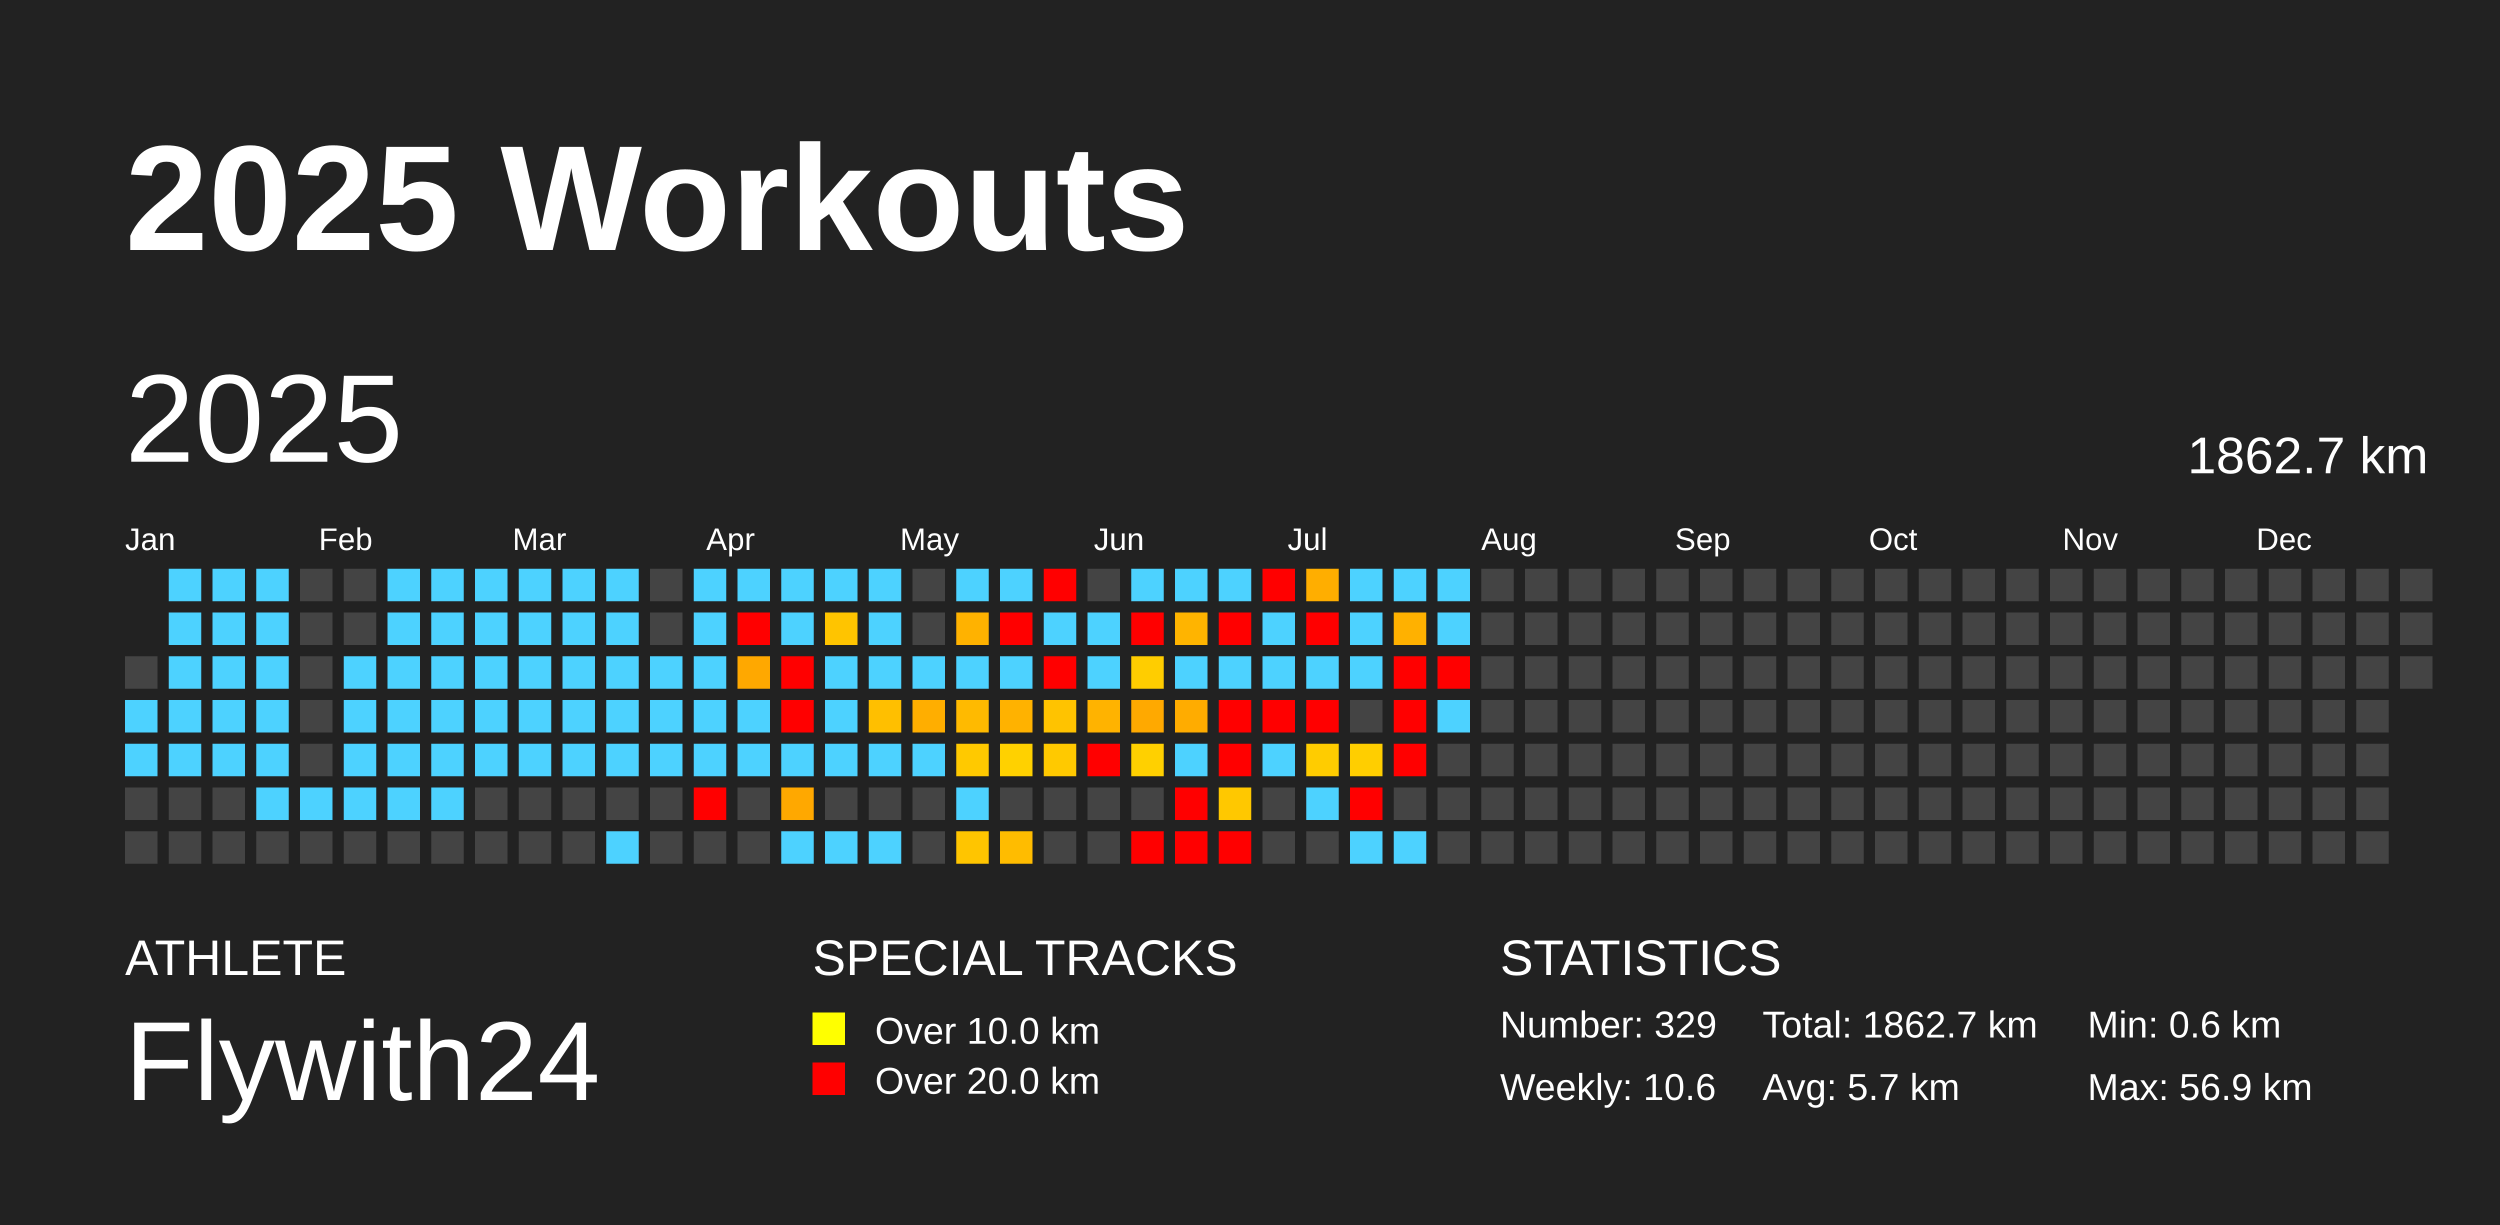
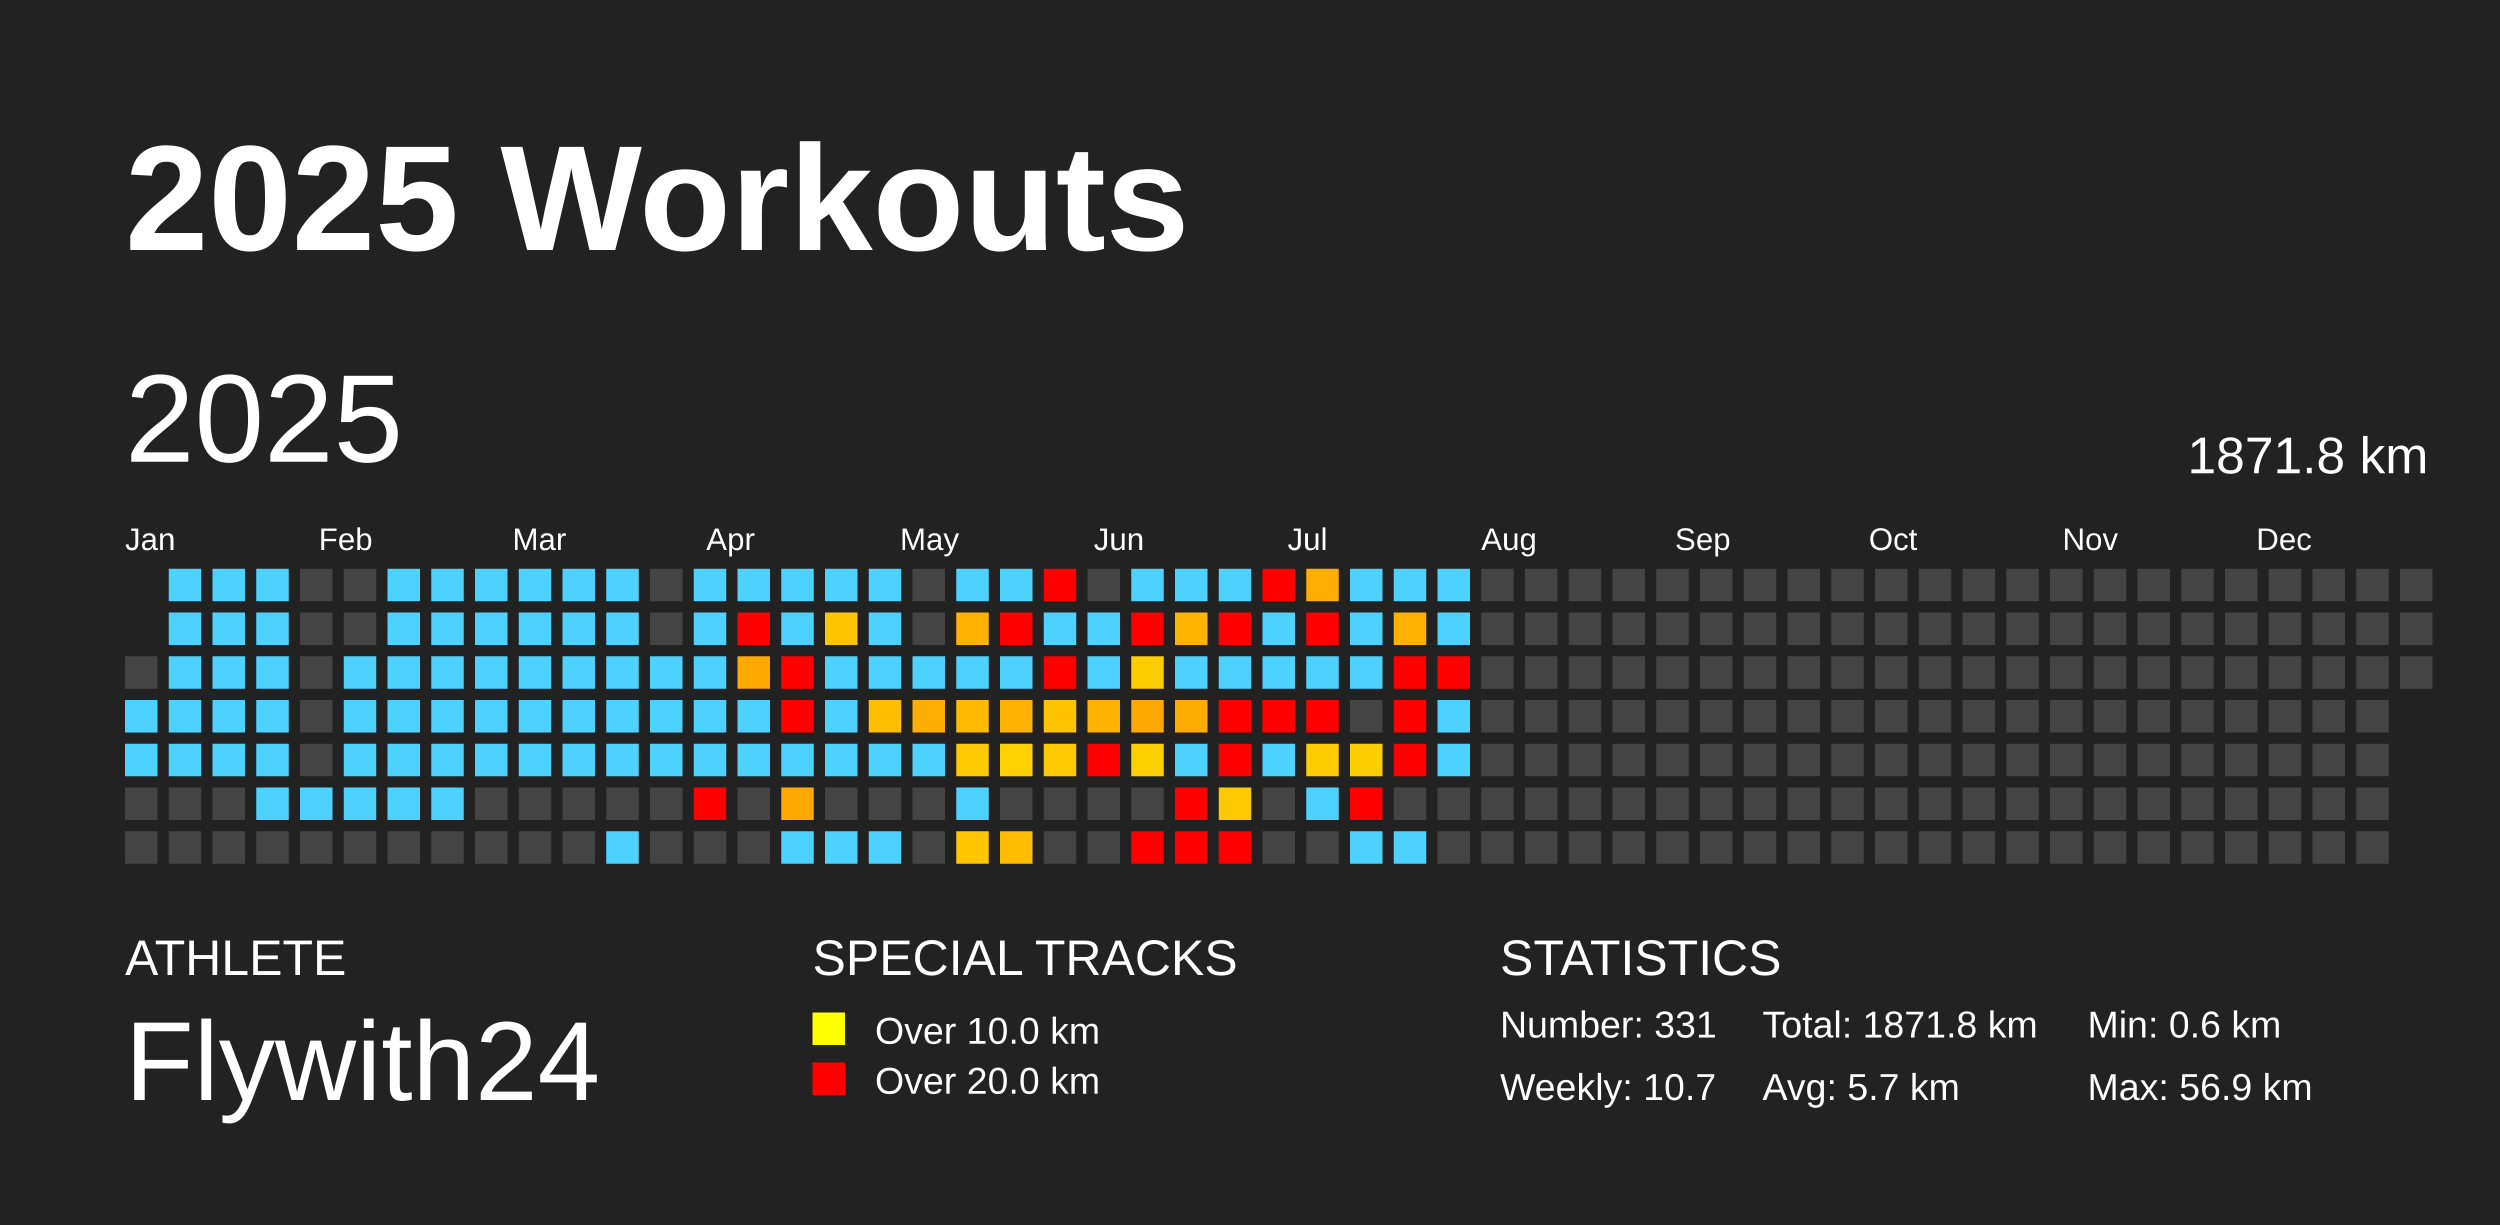
<svg xmlns="http://www.w3.org/2000/svg" baseProfile="full" height="98mm" version="1.1" viewBox="0,0,200,98" width="200mm">
  <defs />
  <rect fill="#222222" height="98" width="200" x="0" y="0" />
  <text fill="#FFFFFF" style="font-size:12px; font-family:Arial; font-weight:bold;" x="10" y="20">2025 Workouts</text>
  <text fill="#FFFFFF" style="font-size:4px; font-family:Arial" x="10" y="78">ATHLETE</text>
  <text fill="#FFFFFF" style="font-size:9px; font-family:Arial" x="10" y="88">Flywith24</text>
  <text fill="#FFFFFF" style="font-size:4px; font-family:Arial" x="65" y="78">SPECIAL TRACKS</text>
  <rect fill="yellow" height="2.6" width="2.6" x="65" y="81" />
  <text fill="#FFFFFF" style="font-size:3px; font-family:Arial" x="70" y="83.5">Over 10.0 km</text>
  <rect fill="red" height="2.6" width="2.6" x="65" y="85" />
  <text fill="#FFFFFF" style="font-size:3px; font-family:Arial" x="70" y="87.5">Over 20.0 km</text>
  <text fill="#FFFFFF" style="font-size:4px; font-family:Arial" x="120" y="78">STATISTICS</text>
-   <text fill="#FFFFFF" style="font-size:3px; font-family:Arial" x="120" y="83">Number: 329</text>
-   <text fill="#FFFFFF" style="font-size:3px; font-family:Arial" x="120" y="88">Weekly: 10.6</text>
-   <text fill="#FFFFFF" style="font-size:3px; font-family:Arial" x="141" y="83">Total: 1862.7 km</text>
+   <text fill="#FFFFFF" style="font-size:3px; font-family:Arial" x="120" y="83">Number: 331</text>
+   <text fill="#FFFFFF" style="font-size:3px; font-family:Arial" x="120" y="88">Weekly: 10.7</text>
+   <text fill="#FFFFFF" style="font-size:3px; font-family:Arial" x="141" y="83">Total: 1871.8 km</text>
  <text fill="#FFFFFF" style="font-size:3px; font-family:Arial" x="141" y="88">Avg: 5.7 km</text>
  <text fill="#FFFFFF" style="font-size:3px; font-family:Arial" x="167" y="83">Min: 0.6 km</text>
  <text fill="#FFFFFF" style="font-size:3px; font-family:Arial" x="167" y="88">Max: 56.9 km</text>
  <text dominant-baseline="hanging" fill="#FFFFFF" style="font-size:10.0px; font-family:Arial;" x="10" y="30">2025</text>
-   <text dominant-baseline="hanging" fill="#FFFFFF" style="font-size:4.125px; font-family:Arial;" x="175" y="35">1862.7 km</text>
+   <text dominant-baseline="hanging" fill="#FFFFFF" style="font-size:4.125px; font-family:Arial;" x="175" y="35">1871.8 km</text>
  <text fill="#FFFFFF" style="font-size:2.5px; font-family:Arial" x="10.0" y="44">Jan</text>
  <text fill="#FFFFFF" style="font-size:2.5px; font-family:Arial" x="25.5" y="44">Feb</text>
  <text fill="#FFFFFF" style="font-size:2.5px; font-family:Arial" x="41.0" y="44">Mar</text>
  <text fill="#FFFFFF" style="font-size:2.5px; font-family:Arial" x="56.5" y="44">Apr</text>
  <text fill="#FFFFFF" style="font-size:2.5px; font-family:Arial" x="72.0" y="44">May</text>
  <text fill="#FFFFFF" style="font-size:2.5px; font-family:Arial" x="87.5" y="44">Jun</text>
  <text fill="#FFFFFF" style="font-size:2.5px; font-family:Arial" x="103.0" y="44">Jul</text>
  <text fill="#FFFFFF" style="font-size:2.5px; font-family:Arial" x="118.5" y="44">Aug</text>
  <text fill="#FFFFFF" style="font-size:2.5px; font-family:Arial" x="134.0" y="44">Sep</text>
  <text fill="#FFFFFF" style="font-size:2.5px; font-family:Arial" x="149.5" y="44">Oct</text>
  <text fill="#FFFFFF" style="font-size:2.5px; font-family:Arial" x="165.0" y="44">Nov</text>
  <text fill="#FFFFFF" style="font-size:2.5px; font-family:Arial" x="180.5" y="44">Dec</text>
  <rect fill="#444444" height="2.6" width="2.6" x="10.0" y="52.5" />
  <rect fill="#4dd2ff" height="2.6" width="2.6" x="10.0" y="56.0" />
  <rect fill="#4dd2ff" height="2.6" width="2.6" x="10.0" y="59.5" />
  <rect fill="#444444" height="2.6" width="2.6" x="10.0" y="63.0" />
  <rect fill="#444444" height="2.6" width="2.6" x="10.0" y="66.5" />
  <rect fill="#4dd2ff" height="2.6" width="2.6" x="13.5" y="45.5" />
  <rect fill="#4dd2ff" height="2.6" width="2.6" x="13.5" y="49.0" />
  <rect fill="#4dd2ff" height="2.6" width="2.6" x="13.5" y="52.5" />
  <rect fill="#4dd2ff" height="2.6" width="2.6" x="13.5" y="56.0" />
  <rect fill="#4dd2ff" height="2.6" width="2.6" x="13.5" y="59.5" />
  <rect fill="#444444" height="2.6" width="2.6" x="13.5" y="63.0" />
  <rect fill="#444444" height="2.6" width="2.6" x="13.5" y="66.5" />
  <rect fill="#4dd2ff" height="2.6" width="2.6" x="17.0" y="45.5" />
  <rect fill="#4dd2ff" height="2.6" width="2.6" x="17.0" y="49.0" />
  <rect fill="#4dd2ff" height="2.6" width="2.6" x="17.0" y="52.5" />
  <rect fill="#4dd2ff" height="2.6" width="2.6" x="17.0" y="56.0" />
  <rect fill="#4dd2ff" height="2.6" width="2.6" x="17.0" y="59.5" />
  <rect fill="#444444" height="2.6" width="2.6" x="17.0" y="63.0" />
  <rect fill="#444444" height="2.6" width="2.6" x="17.0" y="66.5" />
  <rect fill="#4dd2ff" height="2.6" width="2.6" x="20.5" y="45.5" />
  <rect fill="#4dd2ff" height="2.6" width="2.6" x="20.5" y="49.0" />
  <rect fill="#4dd2ff" height="2.6" width="2.6" x="20.5" y="52.5" />
  <rect fill="#4dd2ff" height="2.6" width="2.6" x="20.5" y="56.0" />
  <rect fill="#4dd2ff" height="2.6" width="2.6" x="20.5" y="59.5" />
  <rect fill="#4dd2ff" height="2.6" width="2.6" x="20.5" y="63.0" />
  <rect fill="#444444" height="2.6" width="2.6" x="20.5" y="66.5" />
  <rect fill="#444444" height="2.6" width="2.6" x="24.0" y="45.5" />
  <rect fill="#444444" height="2.6" width="2.6" x="24.0" y="49.0" />
  <rect fill="#444444" height="2.6" width="2.6" x="24.0" y="52.5" />
  <rect fill="#444444" height="2.6" width="2.6" x="24.0" y="56.0" />
  <rect fill="#444444" height="2.6" width="2.6" x="24.0" y="59.5" />
  <rect fill="#4dd2ff" height="2.6" width="2.6" x="24.0" y="63.0" />
  <rect fill="#444444" height="2.6" width="2.6" x="24.0" y="66.5" />
  <rect fill="#444444" height="2.6" width="2.6" x="27.5" y="45.5" />
  <rect fill="#444444" height="2.6" width="2.6" x="27.5" y="49.0" />
  <rect fill="#4dd2ff" height="2.6" width="2.6" x="27.5" y="52.5" />
  <rect fill="#4dd2ff" height="2.6" width="2.6" x="27.5" y="56.0" />
  <rect fill="#4dd2ff" height="2.6" width="2.6" x="27.5" y="59.5" />
  <rect fill="#4dd2ff" height="2.6" width="2.6" x="27.5" y="63.0" />
  <rect fill="#444444" height="2.6" width="2.6" x="27.5" y="66.5" />
  <rect fill="#4dd2ff" height="2.6" width="2.6" x="31.0" y="45.5" />
  <rect fill="#4dd2ff" height="2.6" width="2.6" x="31.0" y="49.0" />
  <rect fill="#4dd2ff" height="2.6" width="2.6" x="31.0" y="52.5" />
  <rect fill="#4dd2ff" height="2.6" width="2.6" x="31.0" y="56.0" />
  <rect fill="#4dd2ff" height="2.6" width="2.6" x="31.0" y="59.5" />
  <rect fill="#4dd2ff" height="2.6" width="2.6" x="31.0" y="63.0" />
  <rect fill="#444444" height="2.6" width="2.6" x="31.0" y="66.5" />
  <rect fill="#4dd2ff" height="2.6" width="2.6" x="34.5" y="45.5" />
  <rect fill="#4dd2ff" height="2.6" width="2.6" x="34.5" y="49.0" />
  <rect fill="#4dd2ff" height="2.6" width="2.6" x="34.5" y="52.5" />
  <rect fill="#4dd2ff" height="2.6" width="2.6" x="34.5" y="56.0" />
  <rect fill="#4dd2ff" height="2.6" width="2.6" x="34.5" y="59.5" />
  <rect fill="#4dd2ff" height="2.6" width="2.6" x="34.5" y="63.0" />
  <rect fill="#444444" height="2.6" width="2.6" x="34.5" y="66.5" />
  <rect fill="#4dd2ff" height="2.6" width="2.6" x="38.0" y="45.5" />
  <rect fill="#4dd2ff" height="2.6" width="2.6" x="38.0" y="49.0" />
  <rect fill="#4dd2ff" height="2.6" width="2.6" x="38.0" y="52.5" />
  <rect fill="#4dd2ff" height="2.6" width="2.6" x="38.0" y="56.0" />
  <rect fill="#4dd2ff" height="2.6" width="2.6" x="38.0" y="59.5" />
  <rect fill="#444444" height="2.6" width="2.6" x="38.0" y="63.0" />
  <rect fill="#444444" height="2.6" width="2.6" x="38.0" y="66.5" />
  <rect fill="#4dd2ff" height="2.6" width="2.6" x="41.5" y="45.5" />
  <rect fill="#4dd2ff" height="2.6" width="2.6" x="41.5" y="49.0" />
  <rect fill="#4dd2ff" height="2.6" width="2.6" x="41.5" y="52.5" />
  <rect fill="#4dd2ff" height="2.6" width="2.6" x="41.5" y="56.0" />
  <rect fill="#4dd2ff" height="2.6" width="2.6" x="41.5" y="59.5" />
  <rect fill="#444444" height="2.6" width="2.6" x="41.5" y="63.0" />
  <rect fill="#444444" height="2.6" width="2.6" x="41.5" y="66.5" />
  <rect fill="#4dd2ff" height="2.6" width="2.6" x="45.0" y="45.5" />
  <rect fill="#4dd2ff" height="2.6" width="2.6" x="45.0" y="49.0" />
  <rect fill="#4dd2ff" height="2.6" width="2.6" x="45.0" y="52.5" />
  <rect fill="#4dd2ff" height="2.6" width="2.6" x="45.0" y="56.0" />
  <rect fill="#4dd2ff" height="2.6" width="2.6" x="45.0" y="59.5" />
  <rect fill="#444444" height="2.6" width="2.6" x="45.0" y="63.0" />
  <rect fill="#444444" height="2.6" width="2.6" x="45.0" y="66.5" />
  <rect fill="#4dd2ff" height="2.6" width="2.6" x="48.5" y="45.5" />
  <rect fill="#4dd2ff" height="2.6" width="2.6" x="48.5" y="49.0" />
  <rect fill="#4dd2ff" height="2.6" width="2.6" x="48.5" y="52.5" />
  <rect fill="#4dd2ff" height="2.6" width="2.6" x="48.5" y="56.0" />
  <rect fill="#4dd2ff" height="2.6" width="2.6" x="48.5" y="59.5" />
  <rect fill="#444444" height="2.6" width="2.6" x="48.5" y="63.0" />
  <rect fill="#4dd2ff" height="2.6" width="2.6" x="48.5" y="66.5" />
  <rect fill="#444444" height="2.6" width="2.6" x="52.0" y="45.5" />
  <rect fill="#444444" height="2.6" width="2.6" x="52.0" y="49.0" />
  <rect fill="#4dd2ff" height="2.6" width="2.6" x="52.0" y="52.5" />
  <rect fill="#4dd2ff" height="2.6" width="2.6" x="52.0" y="56.0" />
  <rect fill="#4dd2ff" height="2.6" width="2.6" x="52.0" y="59.5" />
  <rect fill="#444444" height="2.6" width="2.6" x="52.0" y="63.0" />
  <rect fill="#444444" height="2.6" width="2.6" x="52.0" y="66.5" />
  <rect fill="#4dd2ff" height="2.6" width="2.6" x="55.5" y="45.5" />
  <rect fill="#4dd2ff" height="2.6" width="2.6" x="55.5" y="49.0" />
  <rect fill="#4dd2ff" height="2.6" width="2.6" x="55.5" y="52.5" />
  <rect fill="#4dd2ff" height="2.6" width="2.6" x="55.5" y="56.0" />
  <rect fill="#4dd2ff" height="2.6" width="2.6" x="55.5" y="59.5" />
  <rect fill="red" height="2.6" width="2.6" x="55.5" y="63.0" />
  <rect fill="#444444" height="2.6" width="2.6" x="55.5" y="66.5" />
  <rect fill="#4dd2ff" height="2.6" width="2.6" x="59.0" y="45.5" />
  <rect fill="red" height="2.6" width="2.6" x="59.0" y="49.0" />
  <rect fill="#ffa800" height="2.6" width="2.6" x="59.0" y="52.5" />
  <rect fill="#4dd2ff" height="2.6" width="2.6" x="59.0" y="56.0" />
  <rect fill="#4dd2ff" height="2.6" width="2.6" x="59.0" y="59.5" />
  <rect fill="#444444" height="2.6" width="2.6" x="59.0" y="63.0" />
  <rect fill="#444444" height="2.6" width="2.6" x="59.0" y="66.5" />
  <rect fill="#4dd2ff" height="2.6" width="2.6" x="62.5" y="45.5" />
  <rect fill="#4dd2ff" height="2.6" width="2.6" x="62.5" y="49.0" />
  <rect fill="red" height="2.6" width="2.6" x="62.5" y="52.5" />
  <rect fill="red" height="2.6" width="2.6" x="62.5" y="56.0" />
  <rect fill="#4dd2ff" height="2.6" width="2.6" x="62.5" y="59.5" />
  <rect fill="#ffa800" height="2.6" width="2.6" x="62.5" y="63.0" />
  <rect fill="#4dd2ff" height="2.6" width="2.6" x="62.5" y="66.5" />
  <rect fill="#4dd2ff" height="2.6" width="2.6" x="66.0" y="45.5" />
  <rect fill="#ffc400" height="2.6" width="2.6" x="66.0" y="49.0" />
  <rect fill="#4dd2ff" height="2.6" width="2.6" x="66.0" y="52.5" />
  <rect fill="#4dd2ff" height="2.6" width="2.6" x="66.0" y="56.0" />
  <rect fill="#4dd2ff" height="2.6" width="2.6" x="66.0" y="59.5" />
  <rect fill="#444444" height="2.6" width="2.6" x="66.0" y="63.0" />
  <rect fill="#4dd2ff" height="2.6" width="2.6" x="66.0" y="66.5" />
  <rect fill="#4dd2ff" height="2.6" width="2.6" x="69.5" y="45.5" />
  <rect fill="#4dd2ff" height="2.6" width="2.6" x="69.5" y="49.0" />
  <rect fill="#4dd2ff" height="2.6" width="2.6" x="69.5" y="52.5" />
  <rect fill="#ffbf00" height="2.6" width="2.6" x="69.5" y="56.0" />
  <rect fill="#4dd2ff" height="2.6" width="2.6" x="69.5" y="59.5" />
  <rect fill="#444444" height="2.6" width="2.6" x="69.5" y="63.0" />
  <rect fill="#4dd2ff" height="2.6" width="2.6" x="69.5" y="66.5" />
  <rect fill="#444444" height="2.6" width="2.6" x="73.0" y="45.5" />
  <rect fill="#444444" height="2.6" width="2.6" x="73.0" y="49.0" />
  <rect fill="#4dd2ff" height="2.6" width="2.6" x="73.0" y="52.5" />
  <rect fill="#ffae00" height="2.6" width="2.6" x="73.0" y="56.0" />
  <rect fill="#4dd2ff" height="2.6" width="2.6" x="73.0" y="59.5" />
  <rect fill="#444444" height="2.6" width="2.6" x="73.0" y="63.0" />
  <rect fill="#444444" height="2.6" width="2.6" x="73.0" y="66.5" />
  <rect fill="#4dd2ff" height="2.6" width="2.6" x="76.5" y="45.5" />
  <rect fill="#ffb200" height="2.6" width="2.6" x="76.5" y="49.0" />
  <rect fill="#4dd2ff" height="2.6" width="2.6" x="76.5" y="52.5" />
  <rect fill="#ffba00" height="2.6" width="2.6" x="76.5" y="56.0" />
  <rect fill="#ffc900" height="2.6" width="2.6" x="76.5" y="59.5" />
  <rect fill="#4dd2ff" height="2.6" width="2.6" x="76.5" y="63.0" />
  <rect fill="#ffc500" height="2.6" width="2.6" x="76.5" y="66.5" />
  <rect fill="#4dd2ff" height="2.6" width="2.6" x="80.0" y="45.5" />
  <rect fill="red" height="2.6" width="2.6" x="80.0" y="49.0" />
  <rect fill="#4dd2ff" height="2.6" width="2.6" x="80.0" y="52.5" />
  <rect fill="#ffb200" height="2.6" width="2.6" x="80.0" y="56.0" />
  <rect fill="#ffd100" height="2.6" width="2.6" x="80.0" y="59.5" />
  <rect fill="#444444" height="2.6" width="2.6" x="80.0" y="63.0" />
  <rect fill="#ffbc00" height="2.6" width="2.6" x="80.0" y="66.5" />
  <rect fill="red" height="2.6" width="2.6" x="83.5" y="45.5" />
  <rect fill="#4dd2ff" height="2.6" width="2.6" x="83.5" y="49.0" />
  <rect fill="red" height="2.6" width="2.6" x="83.5" y="52.5" />
  <rect fill="#ffc300" height="2.6" width="2.6" x="83.5" y="56.0" />
  <rect fill="#ffc900" height="2.6" width="2.6" x="83.5" y="59.5" />
  <rect fill="#444444" height="2.6" width="2.6" x="83.5" y="63.0" />
  <rect fill="#444444" height="2.6" width="2.6" x="83.5" y="66.5" />
  <rect fill="#444444" height="2.6" width="2.6" x="87.0" y="45.5" />
  <rect fill="#4dd2ff" height="2.6" width="2.6" x="87.0" y="49.0" />
  <rect fill="#4dd2ff" height="2.6" width="2.6" x="87.0" y="52.5" />
  <rect fill="#ffb300" height="2.6" width="2.6" x="87.0" y="56.0" />
  <rect fill="red" height="2.6" width="2.6" x="87.0" y="59.5" />
  <rect fill="#444444" height="2.6" width="2.6" x="87.0" y="63.0" />
  <rect fill="#444444" height="2.6" width="2.6" x="87.0" y="66.5" />
  <rect fill="#4dd2ff" height="2.6" width="2.6" x="90.5" y="45.5" />
  <rect fill="red" height="2.6" width="2.6" x="90.5" y="49.0" />
  <rect fill="#ffcd00" height="2.6" width="2.6" x="90.5" y="52.5" />
  <rect fill="#ffa900" height="2.6" width="2.6" x="90.5" y="56.0" />
  <rect fill="#ffd000" height="2.6" width="2.6" x="90.5" y="59.5" />
  <rect fill="#444444" height="2.6" width="2.6" x="90.5" y="63.0" />
  <rect fill="red" height="2.6" width="2.6" x="90.5" y="66.5" />
  <rect fill="#4dd2ff" height="2.6" width="2.6" x="94.0" y="45.5" />
  <rect fill="#ffb400" height="2.6" width="2.6" x="94.0" y="49.0" />
  <rect fill="#4dd2ff" height="2.6" width="2.6" x="94.0" y="52.5" />
  <rect fill="#ffac00" height="2.6" width="2.6" x="94.0" y="56.0" />
  <rect fill="#4dd2ff" height="2.6" width="2.6" x="94.0" y="59.5" />
  <rect fill="red" height="2.6" width="2.6" x="94.0" y="63.0" />
  <rect fill="red" height="2.6" width="2.6" x="94.0" y="66.5" />
  <rect fill="#4dd2ff" height="2.6" width="2.6" x="97.5" y="45.5" />
  <rect fill="red" height="2.6" width="2.6" x="97.5" y="49.0" />
  <rect fill="#4dd2ff" height="2.6" width="2.6" x="97.5" y="52.5" />
  <rect fill="red" height="2.6" width="2.6" x="97.5" y="56.0" />
  <rect fill="red" height="2.6" width="2.6" x="97.5" y="59.5" />
  <rect fill="#ffc800" height="2.6" width="2.6" x="97.5" y="63.0" />
  <rect fill="red" height="2.6" width="2.6" x="97.5" y="66.5" />
  <rect fill="red" height="2.6" width="2.6" x="101.0" y="45.5" />
  <rect fill="#4dd2ff" height="2.6" width="2.6" x="101.0" y="49.0" />
  <rect fill="#4dd2ff" height="2.6" width="2.6" x="101.0" y="52.5" />
  <rect fill="red" height="2.6" width="2.6" x="101.0" y="56.0" />
  <rect fill="#4dd2ff" height="2.6" width="2.6" x="101.0" y="59.5" />
  <rect fill="#444444" height="2.6" width="2.6" x="101.0" y="63.0" />
  <rect fill="#444444" height="2.6" width="2.6" x="101.0" y="66.5" />
  <rect fill="#ffae00" height="2.6" width="2.6" x="104.5" y="45.5" />
  <rect fill="red" height="2.6" width="2.6" x="104.5" y="49.0" />
  <rect fill="#4dd2ff" height="2.6" width="2.6" x="104.5" y="52.5" />
  <rect fill="red" height="2.6" width="2.6" x="104.5" y="56.0" />
  <rect fill="#ffcc00" height="2.6" width="2.6" x="104.5" y="59.5" />
  <rect fill="#4dd2ff" height="2.6" width="2.6" x="104.5" y="63.0" />
  <rect fill="#444444" height="2.6" width="2.6" x="104.5" y="66.5" />
  <rect fill="#4dd2ff" height="2.6" width="2.6" x="108.0" y="45.5" />
  <rect fill="#4dd2ff" height="2.6" width="2.6" x="108.0" y="49.0" />
  <rect fill="#4dd2ff" height="2.6" width="2.6" x="108.0" y="52.5" />
  <rect fill="#444444" height="2.6" width="2.6" x="108.0" y="56.0" />
  <rect fill="#ffce00" height="2.6" width="2.6" x="108.0" y="59.5" />
  <rect fill="red" height="2.6" width="2.6" x="108.0" y="63.0" />
  <rect fill="#4dd2ff" height="2.6" width="2.6" x="108.0" y="66.5" />
  <rect fill="#4dd2ff" height="2.6" width="2.6" x="111.5" y="45.5" />
  <rect fill="#ffb100" height="2.6" width="2.6" x="111.5" y="49.0" />
  <rect fill="red" height="2.6" width="2.6" x="111.5" y="52.5" />
  <rect fill="red" height="2.6" width="2.6" x="111.5" y="56.0" />
  <rect fill="red" height="2.6" width="2.6" x="111.5" y="59.5" />
  <rect fill="#444444" height="2.6" width="2.6" x="111.5" y="63.0" />
  <rect fill="#4dd2ff" height="2.6" width="2.6" x="111.5" y="66.5" />
  <rect fill="#4dd2ff" height="2.6" width="2.6" x="115.0" y="45.5" />
  <rect fill="#4dd2ff" height="2.6" width="2.6" x="115.0" y="49.0" />
  <rect fill="red" height="2.6" width="2.6" x="115.0" y="52.5" />
  <rect fill="#4dd2ff" height="2.6" width="2.6" x="115.0" y="56.0" />
-   <rect fill="#444444" height="2.6" width="2.6" x="115.0" y="59.5" />
+   <rect fill="#4dd2ff" height="2.6" width="2.6" x="115.0" y="59.5" />
  <rect fill="#444444" height="2.6" width="2.6" x="115.0" y="63.0" />
  <rect fill="#444444" height="2.6" width="2.6" x="115.0" y="66.5" />
  <rect fill="#444444" height="2.6" width="2.6" x="118.5" y="45.5" />
  <rect fill="#444444" height="2.6" width="2.6" x="118.5" y="49.0" />
  <rect fill="#444444" height="2.6" width="2.6" x="118.5" y="52.5" />
  <rect fill="#444444" height="2.6" width="2.6" x="118.5" y="56.0" />
  <rect fill="#444444" height="2.6" width="2.6" x="118.5" y="59.5" />
  <rect fill="#444444" height="2.6" width="2.6" x="118.5" y="63.0" />
  <rect fill="#444444" height="2.6" width="2.6" x="118.5" y="66.5" />
  <rect fill="#444444" height="2.6" width="2.6" x="122.0" y="45.5" />
  <rect fill="#444444" height="2.6" width="2.6" x="122.0" y="49.0" />
  <rect fill="#444444" height="2.6" width="2.6" x="122.0" y="52.5" />
  <rect fill="#444444" height="2.6" width="2.6" x="122.0" y="56.0" />
  <rect fill="#444444" height="2.6" width="2.6" x="122.0" y="59.5" />
  <rect fill="#444444" height="2.6" width="2.6" x="122.0" y="63.0" />
  <rect fill="#444444" height="2.6" width="2.6" x="122.0" y="66.5" />
  <rect fill="#444444" height="2.6" width="2.6" x="125.5" y="45.5" />
  <rect fill="#444444" height="2.6" width="2.6" x="125.5" y="49.0" />
  <rect fill="#444444" height="2.6" width="2.6" x="125.5" y="52.5" />
  <rect fill="#444444" height="2.6" width="2.6" x="125.5" y="56.0" />
  <rect fill="#444444" height="2.6" width="2.6" x="125.5" y="59.5" />
  <rect fill="#444444" height="2.6" width="2.6" x="125.5" y="63.0" />
  <rect fill="#444444" height="2.6" width="2.6" x="125.5" y="66.5" />
  <rect fill="#444444" height="2.6" width="2.6" x="129.0" y="45.5" />
  <rect fill="#444444" height="2.6" width="2.6" x="129.0" y="49.0" />
  <rect fill="#444444" height="2.6" width="2.6" x="129.0" y="52.5" />
  <rect fill="#444444" height="2.6" width="2.6" x="129.0" y="56.0" />
  <rect fill="#444444" height="2.6" width="2.6" x="129.0" y="59.5" />
  <rect fill="#444444" height="2.6" width="2.6" x="129.0" y="63.0" />
  <rect fill="#444444" height="2.6" width="2.6" x="129.0" y="66.5" />
  <rect fill="#444444" height="2.6" width="2.6" x="132.5" y="45.5" />
  <rect fill="#444444" height="2.6" width="2.6" x="132.5" y="49.0" />
  <rect fill="#444444" height="2.6" width="2.6" x="132.5" y="52.5" />
  <rect fill="#444444" height="2.6" width="2.6" x="132.5" y="56.0" />
  <rect fill="#444444" height="2.6" width="2.6" x="132.5" y="59.5" />
  <rect fill="#444444" height="2.6" width="2.6" x="132.5" y="63.0" />
  <rect fill="#444444" height="2.6" width="2.6" x="132.5" y="66.5" />
  <rect fill="#444444" height="2.6" width="2.6" x="136.0" y="45.5" />
  <rect fill="#444444" height="2.6" width="2.6" x="136.0" y="49.0" />
  <rect fill="#444444" height="2.6" width="2.6" x="136.0" y="52.5" />
  <rect fill="#444444" height="2.6" width="2.6" x="136.0" y="56.0" />
  <rect fill="#444444" height="2.6" width="2.6" x="136.0" y="59.5" />
  <rect fill="#444444" height="2.6" width="2.6" x="136.0" y="63.0" />
  <rect fill="#444444" height="2.6" width="2.6" x="136.0" y="66.5" />
  <rect fill="#444444" height="2.6" width="2.6" x="139.5" y="45.5" />
  <rect fill="#444444" height="2.6" width="2.6" x="139.5" y="49.0" />
  <rect fill="#444444" height="2.6" width="2.6" x="139.5" y="52.5" />
  <rect fill="#444444" height="2.6" width="2.6" x="139.5" y="56.0" />
  <rect fill="#444444" height="2.6" width="2.6" x="139.5" y="59.5" />
  <rect fill="#444444" height="2.6" width="2.6" x="139.5" y="63.0" />
  <rect fill="#444444" height="2.6" width="2.6" x="139.5" y="66.5" />
  <rect fill="#444444" height="2.6" width="2.6" x="143.0" y="45.5" />
  <rect fill="#444444" height="2.6" width="2.6" x="143.0" y="49.0" />
  <rect fill="#444444" height="2.6" width="2.6" x="143.0" y="52.5" />
  <rect fill="#444444" height="2.6" width="2.6" x="143.0" y="56.0" />
  <rect fill="#444444" height="2.6" width="2.6" x="143.0" y="59.5" />
  <rect fill="#444444" height="2.6" width="2.6" x="143.0" y="63.0" />
  <rect fill="#444444" height="2.6" width="2.6" x="143.0" y="66.5" />
  <rect fill="#444444" height="2.6" width="2.6" x="146.5" y="45.5" />
  <rect fill="#444444" height="2.6" width="2.6" x="146.5" y="49.0" />
  <rect fill="#444444" height="2.6" width="2.6" x="146.5" y="52.5" />
  <rect fill="#444444" height="2.6" width="2.6" x="146.5" y="56.0" />
  <rect fill="#444444" height="2.6" width="2.6" x="146.5" y="59.5" />
  <rect fill="#444444" height="2.6" width="2.6" x="146.5" y="63.0" />
  <rect fill="#444444" height="2.6" width="2.6" x="146.5" y="66.5" />
  <rect fill="#444444" height="2.6" width="2.6" x="150.0" y="45.5" />
  <rect fill="#444444" height="2.6" width="2.6" x="150.0" y="49.0" />
  <rect fill="#444444" height="2.6" width="2.6" x="150.0" y="52.5" />
  <rect fill="#444444" height="2.6" width="2.6" x="150.0" y="56.0" />
  <rect fill="#444444" height="2.6" width="2.6" x="150.0" y="59.5" />
  <rect fill="#444444" height="2.6" width="2.6" x="150.0" y="63.0" />
  <rect fill="#444444" height="2.6" width="2.6" x="150.0" y="66.5" />
  <rect fill="#444444" height="2.6" width="2.6" x="153.5" y="45.5" />
  <rect fill="#444444" height="2.6" width="2.6" x="153.5" y="49.0" />
  <rect fill="#444444" height="2.6" width="2.6" x="153.5" y="52.5" />
  <rect fill="#444444" height="2.6" width="2.6" x="153.5" y="56.0" />
  <rect fill="#444444" height="2.6" width="2.6" x="153.5" y="59.5" />
  <rect fill="#444444" height="2.6" width="2.6" x="153.5" y="63.0" />
  <rect fill="#444444" height="2.6" width="2.6" x="153.5" y="66.5" />
  <rect fill="#444444" height="2.6" width="2.6" x="157.0" y="45.5" />
  <rect fill="#444444" height="2.6" width="2.6" x="157.0" y="49.0" />
  <rect fill="#444444" height="2.6" width="2.6" x="157.0" y="52.5" />
  <rect fill="#444444" height="2.6" width="2.6" x="157.0" y="56.0" />
  <rect fill="#444444" height="2.6" width="2.6" x="157.0" y="59.5" />
  <rect fill="#444444" height="2.6" width="2.6" x="157.0" y="63.0" />
  <rect fill="#444444" height="2.6" width="2.6" x="157.0" y="66.5" />
  <rect fill="#444444" height="2.6" width="2.6" x="160.5" y="45.5" />
  <rect fill="#444444" height="2.6" width="2.6" x="160.5" y="49.0" />
  <rect fill="#444444" height="2.6" width="2.6" x="160.5" y="52.5" />
  <rect fill="#444444" height="2.6" width="2.6" x="160.5" y="56.0" />
  <rect fill="#444444" height="2.6" width="2.6" x="160.5" y="59.5" />
  <rect fill="#444444" height="2.6" width="2.6" x="160.5" y="63.0" />
  <rect fill="#444444" height="2.6" width="2.6" x="160.5" y="66.5" />
  <rect fill="#444444" height="2.6" width="2.6" x="164.0" y="45.5" />
  <rect fill="#444444" height="2.6" width="2.6" x="164.0" y="49.0" />
  <rect fill="#444444" height="2.6" width="2.6" x="164.0" y="52.5" />
  <rect fill="#444444" height="2.6" width="2.6" x="164.0" y="56.0" />
  <rect fill="#444444" height="2.6" width="2.6" x="164.0" y="59.5" />
  <rect fill="#444444" height="2.6" width="2.6" x="164.0" y="63.0" />
  <rect fill="#444444" height="2.6" width="2.6" x="164.0" y="66.5" />
  <rect fill="#444444" height="2.6" width="2.6" x="167.5" y="45.5" />
  <rect fill="#444444" height="2.6" width="2.6" x="167.5" y="49.0" />
  <rect fill="#444444" height="2.6" width="2.6" x="167.5" y="52.5" />
  <rect fill="#444444" height="2.6" width="2.6" x="167.5" y="56.0" />
  <rect fill="#444444" height="2.6" width="2.6" x="167.5" y="59.5" />
  <rect fill="#444444" height="2.6" width="2.6" x="167.5" y="63.0" />
  <rect fill="#444444" height="2.6" width="2.6" x="167.5" y="66.5" />
  <rect fill="#444444" height="2.6" width="2.6" x="171.0" y="45.5" />
  <rect fill="#444444" height="2.6" width="2.6" x="171.0" y="49.0" />
  <rect fill="#444444" height="2.6" width="2.6" x="171.0" y="52.5" />
  <rect fill="#444444" height="2.6" width="2.6" x="171.0" y="56.0" />
  <rect fill="#444444" height="2.6" width="2.6" x="171.0" y="59.5" />
  <rect fill="#444444" height="2.6" width="2.6" x="171.0" y="63.0" />
  <rect fill="#444444" height="2.6" width="2.6" x="171.0" y="66.5" />
  <rect fill="#444444" height="2.6" width="2.6" x="174.5" y="45.5" />
  <rect fill="#444444" height="2.6" width="2.6" x="174.5" y="49.0" />
  <rect fill="#444444" height="2.6" width="2.6" x="174.5" y="52.5" />
  <rect fill="#444444" height="2.6" width="2.6" x="174.5" y="56.0" />
  <rect fill="#444444" height="2.6" width="2.6" x="174.5" y="59.5" />
  <rect fill="#444444" height="2.6" width="2.6" x="174.5" y="63.0" />
  <rect fill="#444444" height="2.6" width="2.6" x="174.5" y="66.5" />
  <rect fill="#444444" height="2.6" width="2.6" x="178.0" y="45.5" />
  <rect fill="#444444" height="2.6" width="2.6" x="178.0" y="49.0" />
  <rect fill="#444444" height="2.6" width="2.6" x="178.0" y="52.5" />
  <rect fill="#444444" height="2.6" width="2.6" x="178.0" y="56.0" />
  <rect fill="#444444" height="2.6" width="2.6" x="178.0" y="59.5" />
  <rect fill="#444444" height="2.6" width="2.6" x="178.0" y="63.0" />
  <rect fill="#444444" height="2.6" width="2.6" x="178.0" y="66.5" />
  <rect fill="#444444" height="2.6" width="2.6" x="181.5" y="45.5" />
  <rect fill="#444444" height="2.6" width="2.6" x="181.5" y="49.0" />
  <rect fill="#444444" height="2.6" width="2.6" x="181.5" y="52.5" />
  <rect fill="#444444" height="2.6" width="2.6" x="181.5" y="56.0" />
  <rect fill="#444444" height="2.6" width="2.6" x="181.5" y="59.5" />
  <rect fill="#444444" height="2.6" width="2.6" x="181.5" y="63.0" />
  <rect fill="#444444" height="2.6" width="2.6" x="181.5" y="66.5" />
  <rect fill="#444444" height="2.6" width="2.6" x="185.0" y="45.5" />
  <rect fill="#444444" height="2.6" width="2.6" x="185.0" y="49.0" />
  <rect fill="#444444" height="2.6" width="2.6" x="185.0" y="52.5" />
  <rect fill="#444444" height="2.6" width="2.6" x="185.0" y="56.0" />
  <rect fill="#444444" height="2.6" width="2.6" x="185.0" y="59.5" />
  <rect fill="#444444" height="2.6" width="2.6" x="185.0" y="63.0" />
  <rect fill="#444444" height="2.6" width="2.6" x="185.0" y="66.5" />
  <rect fill="#444444" height="2.6" width="2.6" x="188.5" y="45.5" />
  <rect fill="#444444" height="2.6" width="2.6" x="188.5" y="49.0" />
  <rect fill="#444444" height="2.6" width="2.6" x="188.5" y="52.5" />
  <rect fill="#444444" height="2.6" width="2.6" x="188.5" y="56.0" />
  <rect fill="#444444" height="2.6" width="2.6" x="188.5" y="59.5" />
  <rect fill="#444444" height="2.6" width="2.6" x="188.5" y="63.0" />
  <rect fill="#444444" height="2.6" width="2.6" x="188.5" y="66.5" />
  <rect fill="#444444" height="2.6" width="2.6" x="192.0" y="45.5" />
  <rect fill="#444444" height="2.6" width="2.6" x="192.0" y="49.0" />
  <rect fill="#444444" height="2.6" width="2.6" x="192.0" y="52.5" />
</svg>
